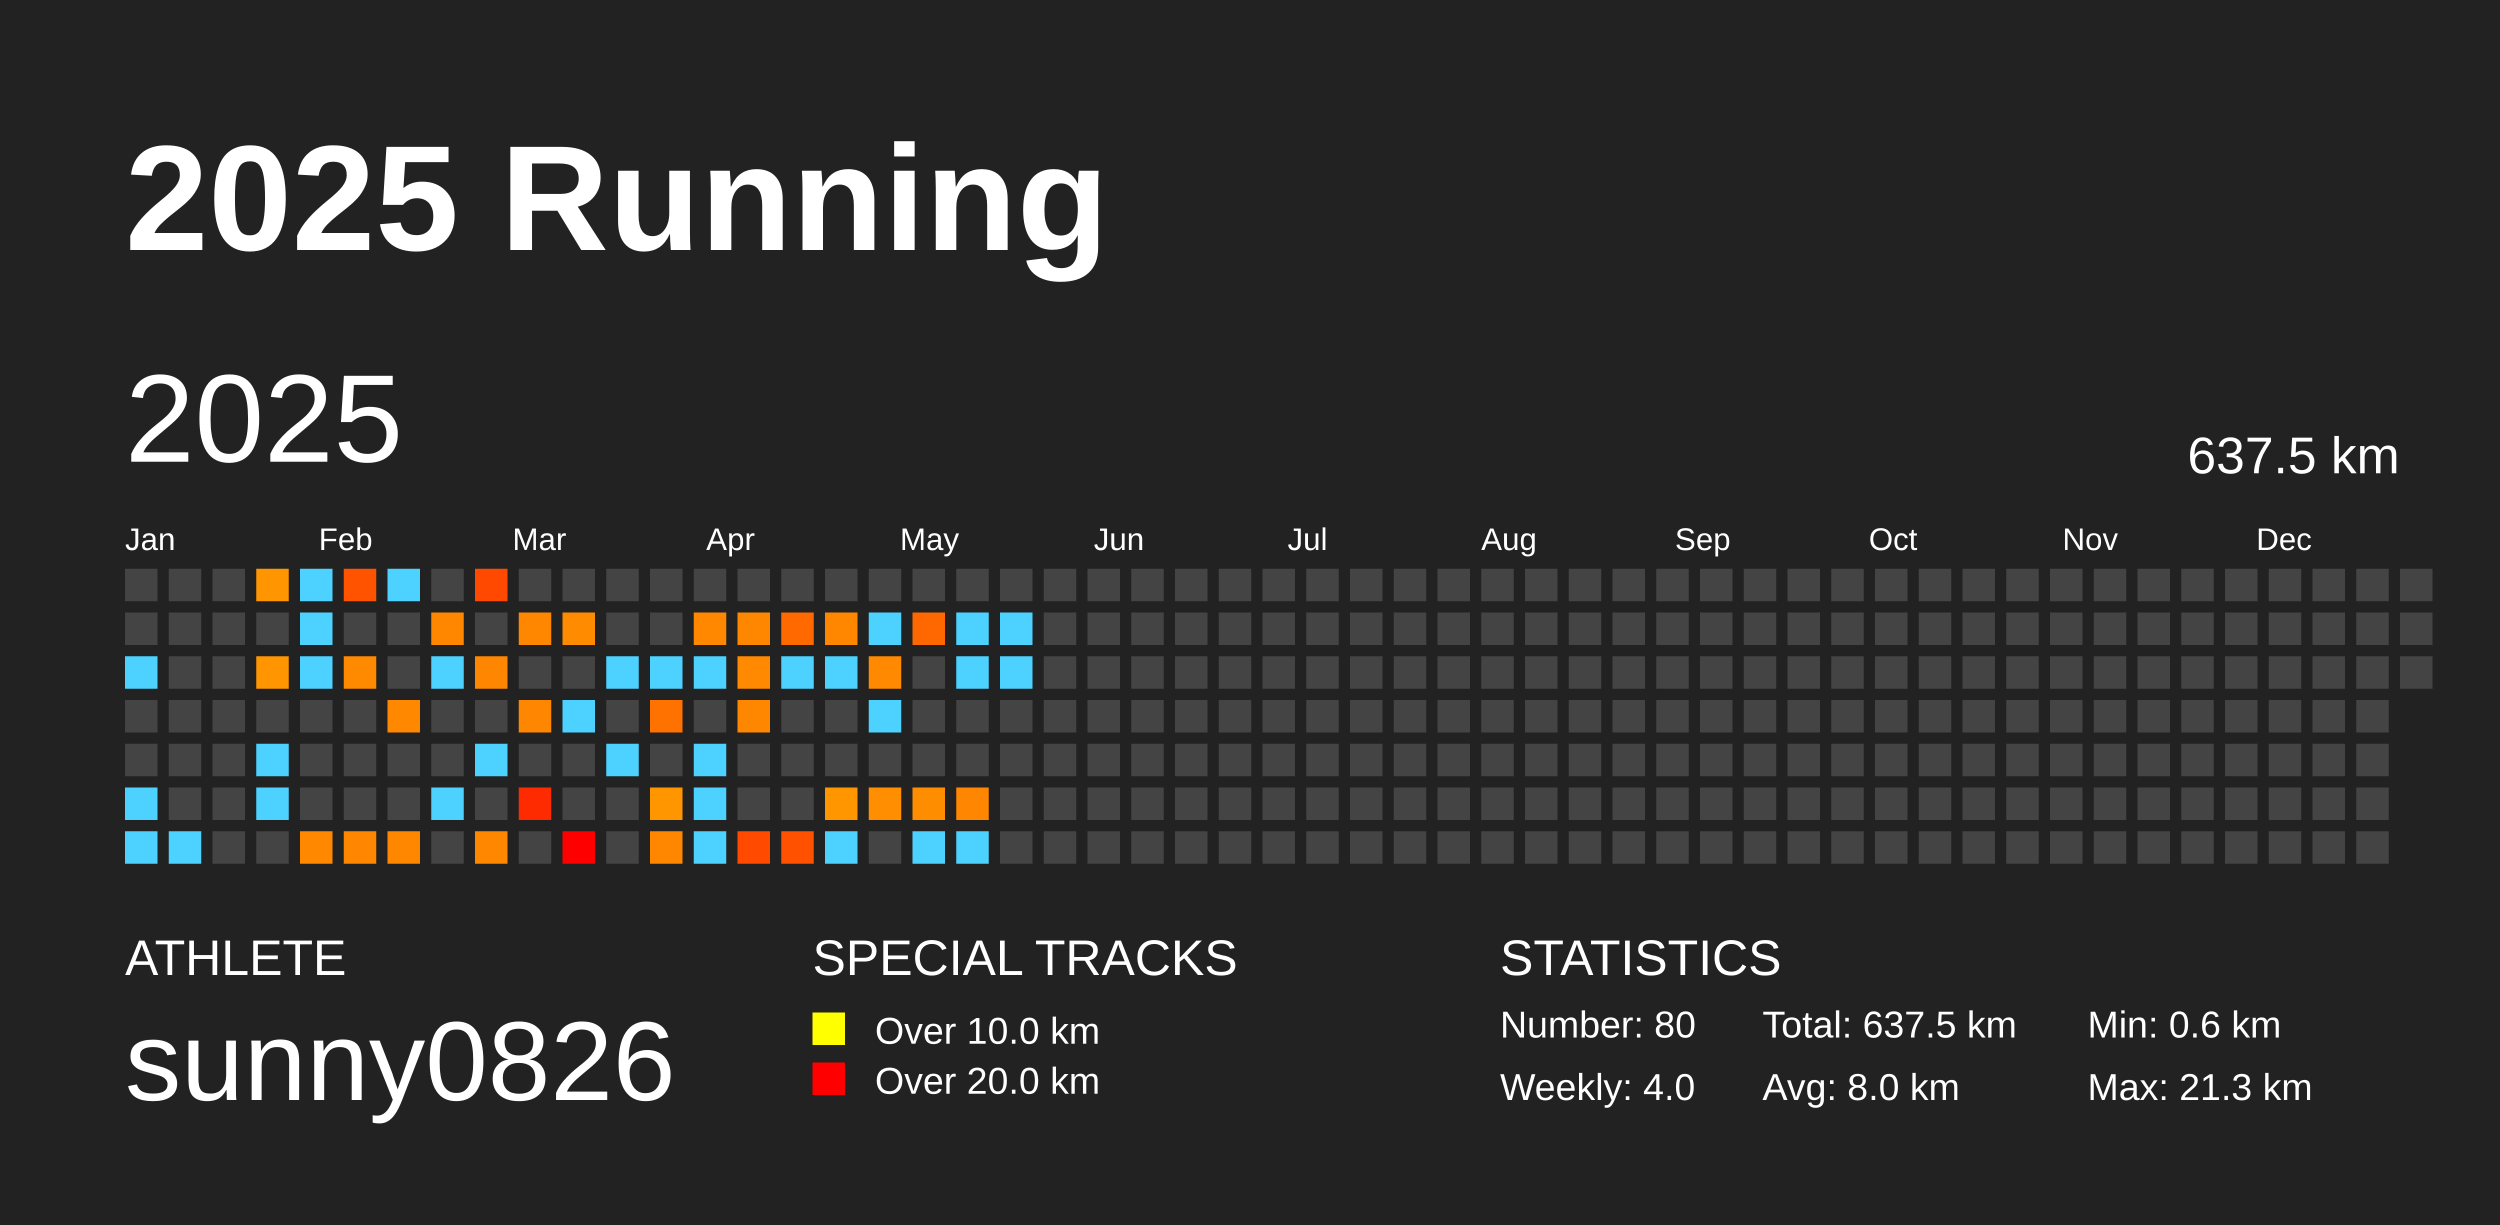
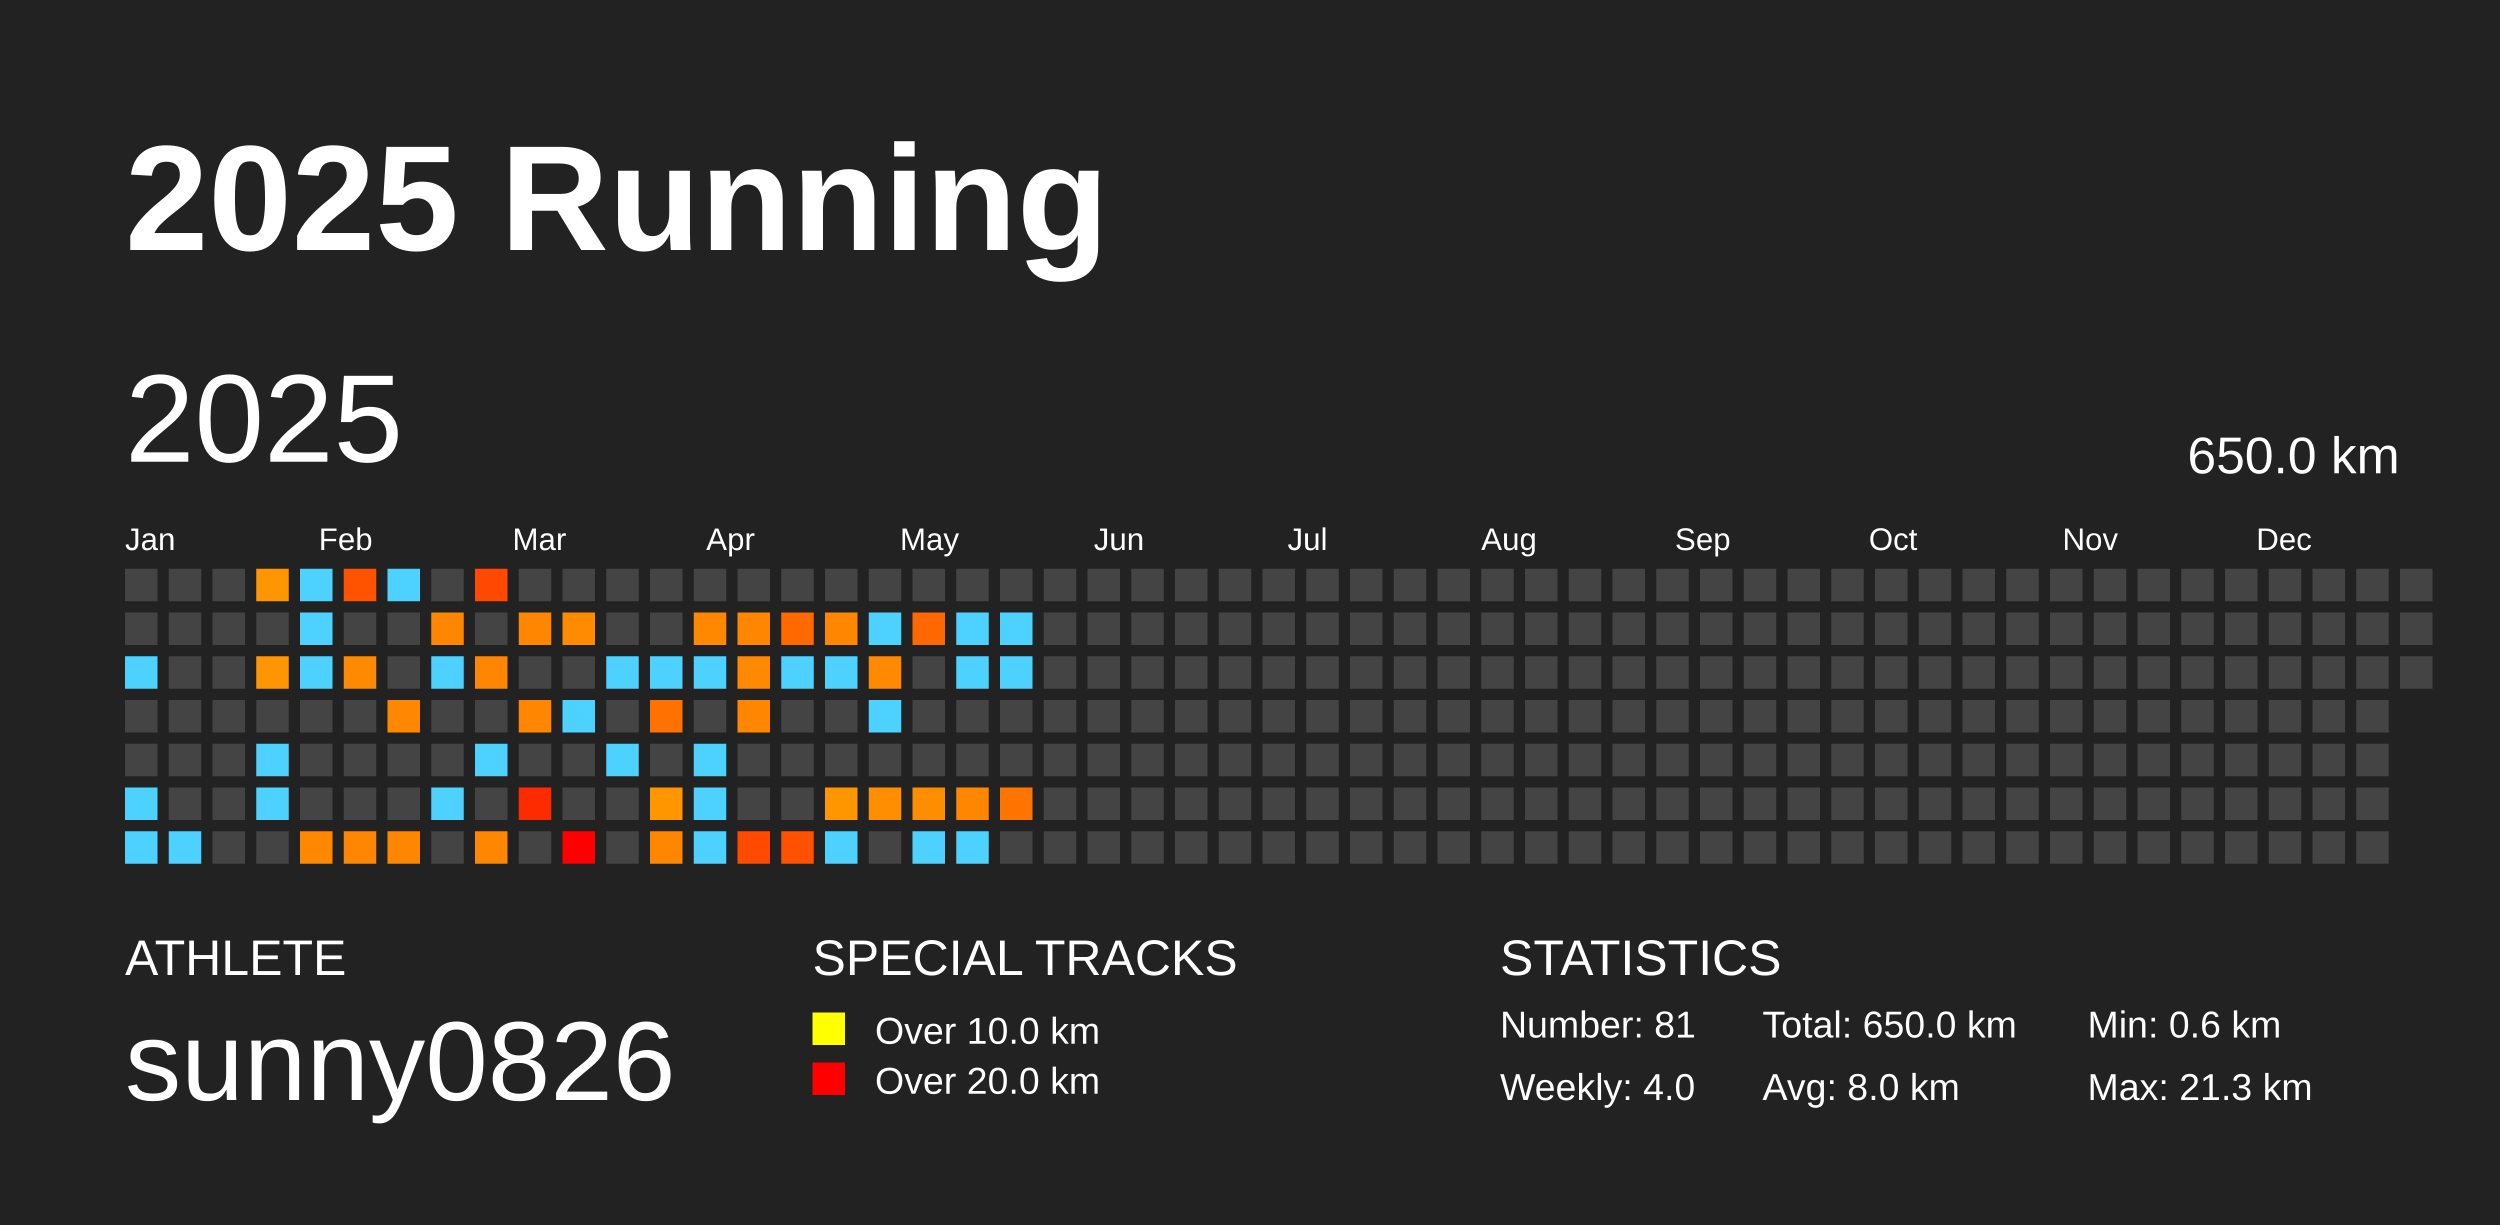
<svg xmlns="http://www.w3.org/2000/svg" baseProfile="full" height="98mm" version="1.1" viewBox="0,0,200,98" width="200mm">
  <defs />
  <rect fill="#222222" height="98" width="200" x="0" y="0" />
  <text fill="#FFFFFF" style="font-size:12px; font-family:Arial; font-weight:bold;" x="10" y="20">2025 Running</text>
  <text fill="#FFFFFF" style="font-size:4px; font-family:Arial" x="10" y="78">ATHLETE</text>
  <text fill="#FFFFFF" style="font-size:9px; font-family:Arial" x="10" y="88">sunny0826</text>
  <text fill="#FFFFFF" style="font-size:4px; font-family:Arial" x="65" y="78">SPECIAL TRACKS</text>
  <rect fill="yellow" height="2.6" width="2.6" x="65" y="81" />
  <text fill="#FFFFFF" style="font-size:3px; font-family:Arial" x="70" y="83.5">Over 10.0 km</text>
  <rect fill="red" height="2.6" width="2.6" x="65" y="85" />
  <text fill="#FFFFFF" style="font-size:3px; font-family:Arial" x="70" y="87.5">Over 20.0 km</text>
  <text fill="#FFFFFF" style="font-size:4px; font-family:Arial" x="120" y="78">STATISTICS</text>
-   <text fill="#FFFFFF" style="font-size:3px; font-family:Arial" x="120" y="83">Number: 80</text>
+   <text fill="#FFFFFF" style="font-size:3px; font-family:Arial" x="120" y="83">Number: 81</text>
  <text fill="#FFFFFF" style="font-size:3px; font-family:Arial" x="120" y="88">Weekly: 4.0</text>
-   <text fill="#FFFFFF" style="font-size:3px; font-family:Arial" x="141" y="83">Total: 637.5 km</text>
+   <text fill="#FFFFFF" style="font-size:3px; font-family:Arial" x="141" y="83">Total: 650.0 km</text>
  <text fill="#FFFFFF" style="font-size:3px; font-family:Arial" x="141" y="88">Avg: 8.0 km</text>
  <text fill="#FFFFFF" style="font-size:3px; font-family:Arial" x="167" y="83">Min: 0.6 km</text>
  <text fill="#FFFFFF" style="font-size:3px; font-family:Arial" x="167" y="88">Max: 21.3 km</text>
  <text dominant-baseline="hanging" fill="#FFFFFF" style="font-size:10.0px; font-family:Arial;" x="10" y="30">2025</text>
-   <text dominant-baseline="hanging" fill="#FFFFFF" style="font-size:4.125px; font-family:Arial;" x="175" y="35">637.5 km</text>
+   <text dominant-baseline="hanging" fill="#FFFFFF" style="font-size:4.125px; font-family:Arial;" x="175" y="35">650.0 km</text>
  <text fill="#FFFFFF" style="font-size:2.5px; font-family:Arial" x="10.0" y="44">Jan</text>
  <text fill="#FFFFFF" style="font-size:2.5px; font-family:Arial" x="25.5" y="44">Feb</text>
  <text fill="#FFFFFF" style="font-size:2.5px; font-family:Arial" x="41.0" y="44">Mar</text>
  <text fill="#FFFFFF" style="font-size:2.5px; font-family:Arial" x="56.5" y="44">Apr</text>
  <text fill="#FFFFFF" style="font-size:2.5px; font-family:Arial" x="72.0" y="44">May</text>
  <text fill="#FFFFFF" style="font-size:2.5px; font-family:Arial" x="87.5" y="44">Jun</text>
  <text fill="#FFFFFF" style="font-size:2.5px; font-family:Arial" x="103.0" y="44">Jul</text>
  <text fill="#FFFFFF" style="font-size:2.5px; font-family:Arial" x="118.5" y="44">Aug</text>
  <text fill="#FFFFFF" style="font-size:2.5px; font-family:Arial" x="134.0" y="44">Sep</text>
  <text fill="#FFFFFF" style="font-size:2.5px; font-family:Arial" x="149.5" y="44">Oct</text>
  <text fill="#FFFFFF" style="font-size:2.5px; font-family:Arial" x="165.0" y="44">Nov</text>
  <text fill="#FFFFFF" style="font-size:2.5px; font-family:Arial" x="180.5" y="44">Dec</text>
  <rect fill="#444444" height="2.6" width="2.6" x="10.0" y="45.5" />
  <rect fill="#444444" height="2.6" width="2.6" x="10.0" y="49.0" />
  <rect fill="#4dd2ff" height="2.6" width="2.6" x="10.0" y="52.5" />
  <rect fill="#444444" height="2.6" width="2.6" x="10.0" y="56.0" />
  <rect fill="#444444" height="2.6" width="2.6" x="10.0" y="59.5" />
  <rect fill="#4dd2ff" height="2.6" width="2.6" x="10.0" y="63.0" />
  <rect fill="#4dd2ff" height="2.6" width="2.6" x="10.0" y="66.5" />
  <rect fill="#444444" height="2.6" width="2.6" x="13.5" y="45.5" />
  <rect fill="#444444" height="2.6" width="2.6" x="13.5" y="49.0" />
  <rect fill="#444444" height="2.6" width="2.6" x="13.5" y="52.5" />
  <rect fill="#444444" height="2.6" width="2.6" x="13.5" y="56.0" />
  <rect fill="#444444" height="2.6" width="2.6" x="13.5" y="59.5" />
  <rect fill="#444444" height="2.6" width="2.6" x="13.5" y="63.0" />
  <rect fill="#4dd2ff" height="2.6" width="2.6" x="13.5" y="66.5" />
  <rect fill="#444444" height="2.6" width="2.6" x="17.0" y="45.5" />
  <rect fill="#444444" height="2.6" width="2.6" x="17.0" y="49.0" />
  <rect fill="#444444" height="2.6" width="2.6" x="17.0" y="52.5" />
  <rect fill="#444444" height="2.6" width="2.6" x="17.0" y="56.0" />
  <rect fill="#444444" height="2.6" width="2.6" x="17.0" y="59.5" />
  <rect fill="#444444" height="2.6" width="2.6" x="17.0" y="63.0" />
  <rect fill="#444444" height="2.6" width="2.6" x="17.0" y="66.5" />
  <rect fill="#ff9500" height="2.6" width="2.6" x="20.5" y="45.5" />
  <rect fill="#444444" height="2.6" width="2.6" x="20.5" y="49.0" />
  <rect fill="#ff9500" height="2.6" width="2.6" x="20.5" y="52.5" />
  <rect fill="#444444" height="2.6" width="2.6" x="20.5" y="56.0" />
  <rect fill="#4dd2ff" height="2.6" width="2.6" x="20.5" y="59.5" />
  <rect fill="#4dd2ff" height="2.6" width="2.6" x="20.5" y="63.0" />
  <rect fill="#444444" height="2.6" width="2.6" x="20.5" y="66.5" />
  <rect fill="#4dd2ff" height="2.6" width="2.6" x="24.0" y="45.5" />
  <rect fill="#4dd2ff" height="2.6" width="2.6" x="24.0" y="49.0" />
  <rect fill="#4dd2ff" height="2.6" width="2.6" x="24.0" y="52.5" />
  <rect fill="#444444" height="2.6" width="2.6" x="24.0" y="56.0" />
  <rect fill="#444444" height="2.6" width="2.6" x="24.0" y="59.5" />
  <rect fill="#444444" height="2.6" width="2.6" x="24.0" y="63.0" />
  <rect fill="#ff8800" height="2.6" width="2.6" x="24.0" y="66.5" />
  <rect fill="#ff5300" height="2.6" width="2.6" x="27.5" y="45.5" />
  <rect fill="#444444" height="2.6" width="2.6" x="27.5" y="49.0" />
  <rect fill="#ff8a00" height="2.6" width="2.6" x="27.5" y="52.5" />
  <rect fill="#444444" height="2.6" width="2.6" x="27.5" y="56.0" />
  <rect fill="#444444" height="2.6" width="2.6" x="27.5" y="59.5" />
  <rect fill="#444444" height="2.6" width="2.6" x="27.5" y="63.0" />
  <rect fill="#ff8600" height="2.6" width="2.6" x="27.5" y="66.5" />
  <rect fill="#4dd2ff" height="2.6" width="2.6" x="31.0" y="45.5" />
  <rect fill="#444444" height="2.6" width="2.6" x="31.0" y="49.0" />
  <rect fill="#444444" height="2.6" width="2.6" x="31.0" y="52.5" />
  <rect fill="#ff8800" height="2.6" width="2.6" x="31.0" y="56.0" />
  <rect fill="#444444" height="2.6" width="2.6" x="31.0" y="59.5" />
  <rect fill="#444444" height="2.6" width="2.6" x="31.0" y="63.0" />
  <rect fill="#ff8700" height="2.6" width="2.6" x="31.0" y="66.5" />
  <rect fill="#444444" height="2.6" width="2.6" x="34.5" y="45.5" />
  <rect fill="#ff8700" height="2.6" width="2.6" x="34.5" y="49.0" />
  <rect fill="#4dd2ff" height="2.6" width="2.6" x="34.5" y="52.5" />
  <rect fill="#444444" height="2.6" width="2.6" x="34.5" y="56.0" />
  <rect fill="#444444" height="2.6" width="2.6" x="34.5" y="59.5" />
  <rect fill="#4dd2ff" height="2.6" width="2.6" x="34.5" y="63.0" />
  <rect fill="#444444" height="2.6" width="2.6" x="34.5" y="66.5" />
  <rect fill="#ff4900" height="2.6" width="2.6" x="38.0" y="45.5" />
  <rect fill="#444444" height="2.6" width="2.6" x="38.0" y="49.0" />
  <rect fill="#ff8600" height="2.6" width="2.6" x="38.0" y="52.5" />
  <rect fill="#444444" height="2.6" width="2.6" x="38.0" y="56.0" />
  <rect fill="#4dd2ff" height="2.6" width="2.6" x="38.0" y="59.5" />
  <rect fill="#444444" height="2.6" width="2.6" x="38.0" y="63.0" />
  <rect fill="#ff8700" height="2.6" width="2.6" x="38.0" y="66.5" />
  <rect fill="#444444" height="2.6" width="2.6" x="41.5" y="45.5" />
  <rect fill="#ff8700" height="2.6" width="2.6" x="41.5" y="49.0" />
  <rect fill="#444444" height="2.6" width="2.6" x="41.5" y="52.5" />
  <rect fill="#ff8600" height="2.6" width="2.6" x="41.5" y="56.0" />
  <rect fill="#444444" height="2.6" width="2.6" x="41.5" y="59.5" />
  <rect fill="#ff2b00" height="2.6" width="2.6" x="41.5" y="63.0" />
  <rect fill="#444444" height="2.6" width="2.6" x="41.5" y="66.5" />
  <rect fill="#444444" height="2.6" width="2.6" x="45.0" y="45.5" />
  <rect fill="#ff8c00" height="2.6" width="2.6" x="45.0" y="49.0" />
  <rect fill="#444444" height="2.6" width="2.6" x="45.0" y="52.5" />
  <rect fill="#4dd2ff" height="2.6" width="2.6" x="45.0" y="56.0" />
  <rect fill="#444444" height="2.6" width="2.6" x="45.0" y="59.5" />
  <rect fill="#444444" height="2.6" width="2.6" x="45.0" y="63.0" />
  <rect fill="red" height="2.6" width="2.6" x="45.0" y="66.5" />
  <rect fill="#444444" height="2.6" width="2.6" x="48.5" y="45.5" />
  <rect fill="#444444" height="2.6" width="2.6" x="48.5" y="49.0" />
  <rect fill="#4dd2ff" height="2.6" width="2.6" x="48.5" y="52.5" />
  <rect fill="#444444" height="2.6" width="2.6" x="48.5" y="56.0" />
  <rect fill="#4dd2ff" height="2.6" width="2.6" x="48.5" y="59.5" />
  <rect fill="#444444" height="2.6" width="2.6" x="48.5" y="63.0" />
  <rect fill="#444444" height="2.6" width="2.6" x="48.5" y="66.5" />
  <rect fill="#444444" height="2.6" width="2.6" x="52.0" y="45.5" />
  <rect fill="#444444" height="2.6" width="2.6" x="52.0" y="49.0" />
  <rect fill="#4dd2ff" height="2.6" width="2.6" x="52.0" y="52.5" />
  <rect fill="#ff7200" height="2.6" width="2.6" x="52.0" y="56.0" />
  <rect fill="#444444" height="2.6" width="2.6" x="52.0" y="59.5" />
  <rect fill="#ff9600" height="2.6" width="2.6" x="52.0" y="63.0" />
  <rect fill="#ff8700" height="2.6" width="2.6" x="52.0" y="66.5" />
  <rect fill="#444444" height="2.6" width="2.6" x="55.5" y="45.5" />
  <rect fill="#ff8800" height="2.6" width="2.6" x="55.5" y="49.0" />
  <rect fill="#4dd2ff" height="2.6" width="2.6" x="55.5" y="52.5" />
  <rect fill="#444444" height="2.6" width="2.6" x="55.5" y="56.0" />
  <rect fill="#4dd2ff" height="2.6" width="2.6" x="55.5" y="59.5" />
  <rect fill="#4dd2ff" height="2.6" width="2.6" x="55.5" y="63.0" />
  <rect fill="#4dd2ff" height="2.6" width="2.6" x="55.5" y="66.5" />
  <rect fill="#444444" height="2.6" width="2.6" x="59.0" y="45.5" />
  <rect fill="#ff8700" height="2.6" width="2.6" x="59.0" y="49.0" />
  <rect fill="#ff8900" height="2.6" width="2.6" x="59.0" y="52.5" />
  <rect fill="#ff8700" height="2.6" width="2.6" x="59.0" y="56.0" />
  <rect fill="#444444" height="2.6" width="2.6" x="59.0" y="59.5" />
  <rect fill="#444444" height="2.6" width="2.6" x="59.0" y="63.0" />
  <rect fill="#ff4a00" height="2.6" width="2.6" x="59.0" y="66.5" />
  <rect fill="#444444" height="2.6" width="2.6" x="62.5" y="45.5" />
  <rect fill="#ff6900" height="2.6" width="2.6" x="62.5" y="49.0" />
  <rect fill="#4dd2ff" height="2.6" width="2.6" x="62.5" y="52.5" />
  <rect fill="#444444" height="2.6" width="2.6" x="62.5" y="56.0" />
  <rect fill="#444444" height="2.6" width="2.6" x="62.5" y="59.5" />
  <rect fill="#444444" height="2.6" width="2.6" x="62.5" y="63.0" />
  <rect fill="#ff5100" height="2.6" width="2.6" x="62.5" y="66.5" />
  <rect fill="#444444" height="2.6" width="2.6" x="66.0" y="45.5" />
  <rect fill="#ff8700" height="2.6" width="2.6" x="66.0" y="49.0" />
  <rect fill="#4dd2ff" height="2.6" width="2.6" x="66.0" y="52.5" />
  <rect fill="#444444" height="2.6" width="2.6" x="66.0" y="56.0" />
  <rect fill="#444444" height="2.6" width="2.6" x="66.0" y="59.5" />
  <rect fill="#ff9600" height="2.6" width="2.6" x="66.0" y="63.0" />
  <rect fill="#4dd2ff" height="2.6" width="2.6" x="66.0" y="66.5" />
  <rect fill="#444444" height="2.6" width="2.6" x="69.5" y="45.5" />
  <rect fill="#4dd2ff" height="2.6" width="2.6" x="69.5" y="49.0" />
  <rect fill="#ff8900" height="2.6" width="2.6" x="69.5" y="52.5" />
  <rect fill="#4dd2ff" height="2.6" width="2.6" x="69.5" y="56.0" />
  <rect fill="#444444" height="2.6" width="2.6" x="69.5" y="59.5" />
  <rect fill="#ff8f00" height="2.6" width="2.6" x="69.5" y="63.0" />
  <rect fill="#444444" height="2.6" width="2.6" x="69.5" y="66.5" />
  <rect fill="#444444" height="2.6" width="2.6" x="73.0" y="45.5" />
  <rect fill="#ff6800" height="2.6" width="2.6" x="73.0" y="49.0" />
  <rect fill="#444444" height="2.6" width="2.6" x="73.0" y="52.5" />
  <rect fill="#444444" height="2.6" width="2.6" x="73.0" y="56.0" />
  <rect fill="#444444" height="2.6" width="2.6" x="73.0" y="59.5" />
  <rect fill="#ff8d00" height="2.6" width="2.6" x="73.0" y="63.0" />
  <rect fill="#4dd2ff" height="2.6" width="2.6" x="73.0" y="66.5" />
  <rect fill="#444444" height="2.6" width="2.6" x="76.5" y="45.5" />
  <rect fill="#4dd2ff" height="2.6" width="2.6" x="76.5" y="49.0" />
  <rect fill="#4dd2ff" height="2.6" width="2.6" x="76.5" y="52.5" />
  <rect fill="#444444" height="2.6" width="2.6" x="76.5" y="56.0" />
  <rect fill="#444444" height="2.6" width="2.6" x="76.5" y="59.5" />
  <rect fill="#ff8600" height="2.6" width="2.6" x="76.5" y="63.0" />
  <rect fill="#4dd2ff" height="2.6" width="2.6" x="76.5" y="66.5" />
  <rect fill="#444444" height="2.6" width="2.6" x="80.0" y="45.5" />
  <rect fill="#4dd2ff" height="2.6" width="2.6" x="80.0" y="49.0" />
  <rect fill="#4dd2ff" height="2.6" width="2.6" x="80.0" y="52.5" />
  <rect fill="#444444" height="2.6" width="2.6" x="80.0" y="56.0" />
  <rect fill="#444444" height="2.6" width="2.6" x="80.0" y="59.5" />
-   <rect fill="#444444" height="2.6" width="2.6" x="80.0" y="63.0" />
+   <rect fill="#ff7500" height="2.6" width="2.6" x="80.0" y="63.0" />
  <rect fill="#444444" height="2.6" width="2.6" x="80.0" y="66.5" />
  <rect fill="#444444" height="2.6" width="2.6" x="83.5" y="45.5" />
  <rect fill="#444444" height="2.6" width="2.6" x="83.5" y="49.0" />
  <rect fill="#444444" height="2.6" width="2.6" x="83.5" y="52.5" />
  <rect fill="#444444" height="2.6" width="2.6" x="83.5" y="56.0" />
  <rect fill="#444444" height="2.6" width="2.6" x="83.5" y="59.5" />
  <rect fill="#444444" height="2.6" width="2.6" x="83.5" y="63.0" />
  <rect fill="#444444" height="2.6" width="2.6" x="83.5" y="66.5" />
  <rect fill="#444444" height="2.6" width="2.6" x="87.0" y="45.5" />
  <rect fill="#444444" height="2.6" width="2.6" x="87.0" y="49.0" />
  <rect fill="#444444" height="2.6" width="2.6" x="87.0" y="52.5" />
  <rect fill="#444444" height="2.6" width="2.6" x="87.0" y="56.0" />
  <rect fill="#444444" height="2.6" width="2.6" x="87.0" y="59.5" />
  <rect fill="#444444" height="2.6" width="2.6" x="87.0" y="63.0" />
  <rect fill="#444444" height="2.6" width="2.6" x="87.0" y="66.5" />
  <rect fill="#444444" height="2.6" width="2.6" x="90.5" y="45.5" />
  <rect fill="#444444" height="2.6" width="2.6" x="90.5" y="49.0" />
  <rect fill="#444444" height="2.6" width="2.6" x="90.5" y="52.5" />
  <rect fill="#444444" height="2.6" width="2.6" x="90.5" y="56.0" />
  <rect fill="#444444" height="2.6" width="2.6" x="90.5" y="59.5" />
  <rect fill="#444444" height="2.6" width="2.6" x="90.5" y="63.0" />
  <rect fill="#444444" height="2.6" width="2.6" x="90.5" y="66.5" />
  <rect fill="#444444" height="2.6" width="2.6" x="94.0" y="45.5" />
  <rect fill="#444444" height="2.6" width="2.6" x="94.0" y="49.0" />
  <rect fill="#444444" height="2.6" width="2.6" x="94.0" y="52.5" />
  <rect fill="#444444" height="2.6" width="2.6" x="94.0" y="56.0" />
  <rect fill="#444444" height="2.6" width="2.6" x="94.0" y="59.5" />
  <rect fill="#444444" height="2.6" width="2.6" x="94.0" y="63.0" />
  <rect fill="#444444" height="2.6" width="2.6" x="94.0" y="66.5" />
  <rect fill="#444444" height="2.6" width="2.6" x="97.5" y="45.5" />
  <rect fill="#444444" height="2.6" width="2.6" x="97.5" y="49.0" />
  <rect fill="#444444" height="2.6" width="2.6" x="97.5" y="52.5" />
  <rect fill="#444444" height="2.6" width="2.6" x="97.5" y="56.0" />
  <rect fill="#444444" height="2.6" width="2.6" x="97.5" y="59.5" />
  <rect fill="#444444" height="2.6" width="2.6" x="97.5" y="63.0" />
  <rect fill="#444444" height="2.6" width="2.6" x="97.5" y="66.5" />
  <rect fill="#444444" height="2.6" width="2.6" x="101.0" y="45.5" />
  <rect fill="#444444" height="2.6" width="2.6" x="101.0" y="49.0" />
  <rect fill="#444444" height="2.6" width="2.6" x="101.0" y="52.5" />
  <rect fill="#444444" height="2.6" width="2.6" x="101.0" y="56.0" />
  <rect fill="#444444" height="2.6" width="2.6" x="101.0" y="59.5" />
  <rect fill="#444444" height="2.6" width="2.6" x="101.0" y="63.0" />
  <rect fill="#444444" height="2.6" width="2.6" x="101.0" y="66.5" />
  <rect fill="#444444" height="2.6" width="2.6" x="104.5" y="45.5" />
  <rect fill="#444444" height="2.6" width="2.6" x="104.5" y="49.0" />
  <rect fill="#444444" height="2.6" width="2.6" x="104.5" y="52.5" />
  <rect fill="#444444" height="2.6" width="2.6" x="104.5" y="56.0" />
  <rect fill="#444444" height="2.6" width="2.6" x="104.5" y="59.5" />
  <rect fill="#444444" height="2.6" width="2.6" x="104.5" y="63.0" />
  <rect fill="#444444" height="2.6" width="2.6" x="104.5" y="66.5" />
  <rect fill="#444444" height="2.6" width="2.6" x="108.0" y="45.5" />
  <rect fill="#444444" height="2.6" width="2.6" x="108.0" y="49.0" />
  <rect fill="#444444" height="2.6" width="2.6" x="108.0" y="52.5" />
  <rect fill="#444444" height="2.6" width="2.6" x="108.0" y="56.0" />
  <rect fill="#444444" height="2.6" width="2.6" x="108.0" y="59.5" />
  <rect fill="#444444" height="2.6" width="2.6" x="108.0" y="63.0" />
  <rect fill="#444444" height="2.6" width="2.6" x="108.0" y="66.5" />
  <rect fill="#444444" height="2.6" width="2.6" x="111.5" y="45.5" />
  <rect fill="#444444" height="2.6" width="2.6" x="111.5" y="49.0" />
  <rect fill="#444444" height="2.6" width="2.6" x="111.5" y="52.5" />
  <rect fill="#444444" height="2.6" width="2.6" x="111.5" y="56.0" />
  <rect fill="#444444" height="2.6" width="2.6" x="111.5" y="59.5" />
  <rect fill="#444444" height="2.6" width="2.6" x="111.5" y="63.0" />
  <rect fill="#444444" height="2.6" width="2.6" x="111.5" y="66.5" />
  <rect fill="#444444" height="2.6" width="2.6" x="115.0" y="45.5" />
  <rect fill="#444444" height="2.6" width="2.6" x="115.0" y="49.0" />
  <rect fill="#444444" height="2.6" width="2.6" x="115.0" y="52.5" />
  <rect fill="#444444" height="2.6" width="2.6" x="115.0" y="56.0" />
  <rect fill="#444444" height="2.6" width="2.6" x="115.0" y="59.5" />
  <rect fill="#444444" height="2.6" width="2.6" x="115.0" y="63.0" />
  <rect fill="#444444" height="2.6" width="2.6" x="115.0" y="66.5" />
  <rect fill="#444444" height="2.6" width="2.6" x="118.5" y="45.5" />
  <rect fill="#444444" height="2.6" width="2.6" x="118.5" y="49.0" />
  <rect fill="#444444" height="2.6" width="2.6" x="118.5" y="52.5" />
  <rect fill="#444444" height="2.6" width="2.6" x="118.5" y="56.0" />
  <rect fill="#444444" height="2.6" width="2.6" x="118.5" y="59.5" />
  <rect fill="#444444" height="2.6" width="2.6" x="118.5" y="63.0" />
  <rect fill="#444444" height="2.6" width="2.6" x="118.5" y="66.5" />
  <rect fill="#444444" height="2.6" width="2.6" x="122.0" y="45.5" />
  <rect fill="#444444" height="2.6" width="2.6" x="122.0" y="49.0" />
  <rect fill="#444444" height="2.6" width="2.6" x="122.0" y="52.5" />
  <rect fill="#444444" height="2.6" width="2.6" x="122.0" y="56.0" />
  <rect fill="#444444" height="2.6" width="2.6" x="122.0" y="59.5" />
  <rect fill="#444444" height="2.6" width="2.6" x="122.0" y="63.0" />
  <rect fill="#444444" height="2.6" width="2.6" x="122.0" y="66.5" />
  <rect fill="#444444" height="2.6" width="2.6" x="125.5" y="45.5" />
  <rect fill="#444444" height="2.6" width="2.6" x="125.5" y="49.0" />
  <rect fill="#444444" height="2.6" width="2.6" x="125.5" y="52.5" />
  <rect fill="#444444" height="2.6" width="2.6" x="125.5" y="56.0" />
  <rect fill="#444444" height="2.6" width="2.6" x="125.5" y="59.5" />
  <rect fill="#444444" height="2.6" width="2.6" x="125.5" y="63.0" />
  <rect fill="#444444" height="2.6" width="2.6" x="125.5" y="66.5" />
  <rect fill="#444444" height="2.6" width="2.6" x="129.0" y="45.5" />
  <rect fill="#444444" height="2.6" width="2.6" x="129.0" y="49.0" />
  <rect fill="#444444" height="2.6" width="2.6" x="129.0" y="52.5" />
  <rect fill="#444444" height="2.6" width="2.6" x="129.0" y="56.0" />
  <rect fill="#444444" height="2.6" width="2.6" x="129.0" y="59.5" />
  <rect fill="#444444" height="2.6" width="2.6" x="129.0" y="63.0" />
  <rect fill="#444444" height="2.6" width="2.6" x="129.0" y="66.5" />
  <rect fill="#444444" height="2.6" width="2.6" x="132.5" y="45.5" />
  <rect fill="#444444" height="2.6" width="2.6" x="132.5" y="49.0" />
  <rect fill="#444444" height="2.6" width="2.6" x="132.5" y="52.5" />
  <rect fill="#444444" height="2.6" width="2.6" x="132.5" y="56.0" />
  <rect fill="#444444" height="2.6" width="2.6" x="132.5" y="59.5" />
  <rect fill="#444444" height="2.6" width="2.6" x="132.5" y="63.0" />
  <rect fill="#444444" height="2.6" width="2.6" x="132.5" y="66.5" />
  <rect fill="#444444" height="2.6" width="2.6" x="136.0" y="45.5" />
  <rect fill="#444444" height="2.6" width="2.6" x="136.0" y="49.0" />
  <rect fill="#444444" height="2.6" width="2.6" x="136.0" y="52.5" />
  <rect fill="#444444" height="2.6" width="2.6" x="136.0" y="56.0" />
  <rect fill="#444444" height="2.6" width="2.6" x="136.0" y="59.5" />
  <rect fill="#444444" height="2.6" width="2.6" x="136.0" y="63.0" />
  <rect fill="#444444" height="2.6" width="2.6" x="136.0" y="66.5" />
  <rect fill="#444444" height="2.6" width="2.6" x="139.5" y="45.5" />
  <rect fill="#444444" height="2.6" width="2.6" x="139.5" y="49.0" />
  <rect fill="#444444" height="2.6" width="2.6" x="139.5" y="52.5" />
  <rect fill="#444444" height="2.6" width="2.6" x="139.5" y="56.0" />
  <rect fill="#444444" height="2.6" width="2.6" x="139.5" y="59.5" />
  <rect fill="#444444" height="2.6" width="2.6" x="139.5" y="63.0" />
  <rect fill="#444444" height="2.6" width="2.6" x="139.5" y="66.5" />
  <rect fill="#444444" height="2.6" width="2.6" x="143.0" y="45.5" />
  <rect fill="#444444" height="2.6" width="2.6" x="143.0" y="49.0" />
  <rect fill="#444444" height="2.6" width="2.6" x="143.0" y="52.5" />
  <rect fill="#444444" height="2.6" width="2.6" x="143.0" y="56.0" />
  <rect fill="#444444" height="2.6" width="2.6" x="143.0" y="59.5" />
  <rect fill="#444444" height="2.6" width="2.6" x="143.0" y="63.0" />
  <rect fill="#444444" height="2.6" width="2.6" x="143.0" y="66.5" />
  <rect fill="#444444" height="2.6" width="2.6" x="146.5" y="45.5" />
  <rect fill="#444444" height="2.6" width="2.6" x="146.5" y="49.0" />
  <rect fill="#444444" height="2.6" width="2.6" x="146.5" y="52.5" />
  <rect fill="#444444" height="2.6" width="2.6" x="146.5" y="56.0" />
  <rect fill="#444444" height="2.6" width="2.6" x="146.5" y="59.5" />
  <rect fill="#444444" height="2.6" width="2.6" x="146.5" y="63.0" />
  <rect fill="#444444" height="2.6" width="2.6" x="146.5" y="66.5" />
  <rect fill="#444444" height="2.6" width="2.6" x="150.0" y="45.5" />
  <rect fill="#444444" height="2.6" width="2.6" x="150.0" y="49.0" />
  <rect fill="#444444" height="2.6" width="2.6" x="150.0" y="52.5" />
  <rect fill="#444444" height="2.6" width="2.6" x="150.0" y="56.0" />
  <rect fill="#444444" height="2.6" width="2.6" x="150.0" y="59.5" />
  <rect fill="#444444" height="2.6" width="2.6" x="150.0" y="63.0" />
  <rect fill="#444444" height="2.6" width="2.6" x="150.0" y="66.5" />
  <rect fill="#444444" height="2.6" width="2.6" x="153.5" y="45.5" />
  <rect fill="#444444" height="2.6" width="2.6" x="153.5" y="49.0" />
  <rect fill="#444444" height="2.6" width="2.6" x="153.5" y="52.5" />
  <rect fill="#444444" height="2.6" width="2.6" x="153.5" y="56.0" />
  <rect fill="#444444" height="2.6" width="2.6" x="153.5" y="59.5" />
  <rect fill="#444444" height="2.6" width="2.6" x="153.5" y="63.0" />
  <rect fill="#444444" height="2.6" width="2.6" x="153.5" y="66.5" />
  <rect fill="#444444" height="2.6" width="2.6" x="157.0" y="45.5" />
  <rect fill="#444444" height="2.6" width="2.6" x="157.0" y="49.0" />
  <rect fill="#444444" height="2.6" width="2.6" x="157.0" y="52.5" />
  <rect fill="#444444" height="2.6" width="2.6" x="157.0" y="56.0" />
  <rect fill="#444444" height="2.6" width="2.6" x="157.0" y="59.5" />
  <rect fill="#444444" height="2.6" width="2.6" x="157.0" y="63.0" />
  <rect fill="#444444" height="2.6" width="2.6" x="157.0" y="66.5" />
  <rect fill="#444444" height="2.6" width="2.6" x="160.5" y="45.5" />
  <rect fill="#444444" height="2.6" width="2.6" x="160.5" y="49.0" />
  <rect fill="#444444" height="2.6" width="2.6" x="160.5" y="52.5" />
  <rect fill="#444444" height="2.6" width="2.6" x="160.5" y="56.0" />
  <rect fill="#444444" height="2.6" width="2.6" x="160.5" y="59.5" />
  <rect fill="#444444" height="2.6" width="2.6" x="160.5" y="63.0" />
  <rect fill="#444444" height="2.6" width="2.6" x="160.5" y="66.5" />
  <rect fill="#444444" height="2.6" width="2.6" x="164.0" y="45.5" />
  <rect fill="#444444" height="2.6" width="2.6" x="164.0" y="49.0" />
  <rect fill="#444444" height="2.6" width="2.6" x="164.0" y="52.5" />
  <rect fill="#444444" height="2.6" width="2.6" x="164.0" y="56.0" />
  <rect fill="#444444" height="2.6" width="2.6" x="164.0" y="59.5" />
  <rect fill="#444444" height="2.6" width="2.6" x="164.0" y="63.0" />
  <rect fill="#444444" height="2.6" width="2.6" x="164.0" y="66.5" />
  <rect fill="#444444" height="2.6" width="2.6" x="167.5" y="45.5" />
  <rect fill="#444444" height="2.6" width="2.6" x="167.5" y="49.0" />
  <rect fill="#444444" height="2.6" width="2.6" x="167.5" y="52.5" />
  <rect fill="#444444" height="2.6" width="2.6" x="167.5" y="56.0" />
  <rect fill="#444444" height="2.6" width="2.6" x="167.5" y="59.5" />
  <rect fill="#444444" height="2.6" width="2.6" x="167.5" y="63.0" />
  <rect fill="#444444" height="2.6" width="2.6" x="167.5" y="66.5" />
  <rect fill="#444444" height="2.6" width="2.6" x="171.0" y="45.5" />
  <rect fill="#444444" height="2.6" width="2.6" x="171.0" y="49.0" />
  <rect fill="#444444" height="2.6" width="2.6" x="171.0" y="52.5" />
  <rect fill="#444444" height="2.6" width="2.6" x="171.0" y="56.0" />
  <rect fill="#444444" height="2.6" width="2.6" x="171.0" y="59.5" />
  <rect fill="#444444" height="2.6" width="2.6" x="171.0" y="63.0" />
  <rect fill="#444444" height="2.6" width="2.6" x="171.0" y="66.5" />
  <rect fill="#444444" height="2.6" width="2.6" x="174.5" y="45.5" />
  <rect fill="#444444" height="2.6" width="2.6" x="174.5" y="49.0" />
  <rect fill="#444444" height="2.6" width="2.6" x="174.5" y="52.5" />
  <rect fill="#444444" height="2.6" width="2.6" x="174.5" y="56.0" />
  <rect fill="#444444" height="2.6" width="2.6" x="174.5" y="59.5" />
  <rect fill="#444444" height="2.6" width="2.6" x="174.5" y="63.0" />
  <rect fill="#444444" height="2.6" width="2.6" x="174.5" y="66.5" />
  <rect fill="#444444" height="2.6" width="2.6" x="178.0" y="45.5" />
  <rect fill="#444444" height="2.6" width="2.6" x="178.0" y="49.0" />
  <rect fill="#444444" height="2.6" width="2.6" x="178.0" y="52.5" />
  <rect fill="#444444" height="2.6" width="2.6" x="178.0" y="56.0" />
  <rect fill="#444444" height="2.6" width="2.6" x="178.0" y="59.5" />
  <rect fill="#444444" height="2.6" width="2.6" x="178.0" y="63.0" />
  <rect fill="#444444" height="2.6" width="2.6" x="178.0" y="66.5" />
  <rect fill="#444444" height="2.6" width="2.6" x="181.5" y="45.5" />
  <rect fill="#444444" height="2.6" width="2.6" x="181.5" y="49.0" />
  <rect fill="#444444" height="2.6" width="2.6" x="181.5" y="52.5" />
  <rect fill="#444444" height="2.6" width="2.6" x="181.5" y="56.0" />
  <rect fill="#444444" height="2.6" width="2.6" x="181.5" y="59.5" />
  <rect fill="#444444" height="2.6" width="2.6" x="181.5" y="63.0" />
  <rect fill="#444444" height="2.6" width="2.6" x="181.5" y="66.5" />
  <rect fill="#444444" height="2.6" width="2.6" x="185.0" y="45.5" />
  <rect fill="#444444" height="2.6" width="2.6" x="185.0" y="49.0" />
  <rect fill="#444444" height="2.6" width="2.6" x="185.0" y="52.5" />
  <rect fill="#444444" height="2.6" width="2.6" x="185.0" y="56.0" />
  <rect fill="#444444" height="2.6" width="2.6" x="185.0" y="59.5" />
  <rect fill="#444444" height="2.6" width="2.6" x="185.0" y="63.0" />
  <rect fill="#444444" height="2.6" width="2.6" x="185.0" y="66.5" />
  <rect fill="#444444" height="2.6" width="2.6" x="188.5" y="45.5" />
  <rect fill="#444444" height="2.6" width="2.6" x="188.5" y="49.0" />
  <rect fill="#444444" height="2.6" width="2.6" x="188.5" y="52.5" />
  <rect fill="#444444" height="2.6" width="2.6" x="188.5" y="56.0" />
  <rect fill="#444444" height="2.6" width="2.6" x="188.5" y="59.5" />
  <rect fill="#444444" height="2.6" width="2.6" x="188.5" y="63.0" />
  <rect fill="#444444" height="2.6" width="2.6" x="188.5" y="66.5" />
  <rect fill="#444444" height="2.6" width="2.6" x="192.0" y="45.5" />
  <rect fill="#444444" height="2.6" width="2.6" x="192.0" y="49.0" />
  <rect fill="#444444" height="2.6" width="2.6" x="192.0" y="52.5" />
</svg>
